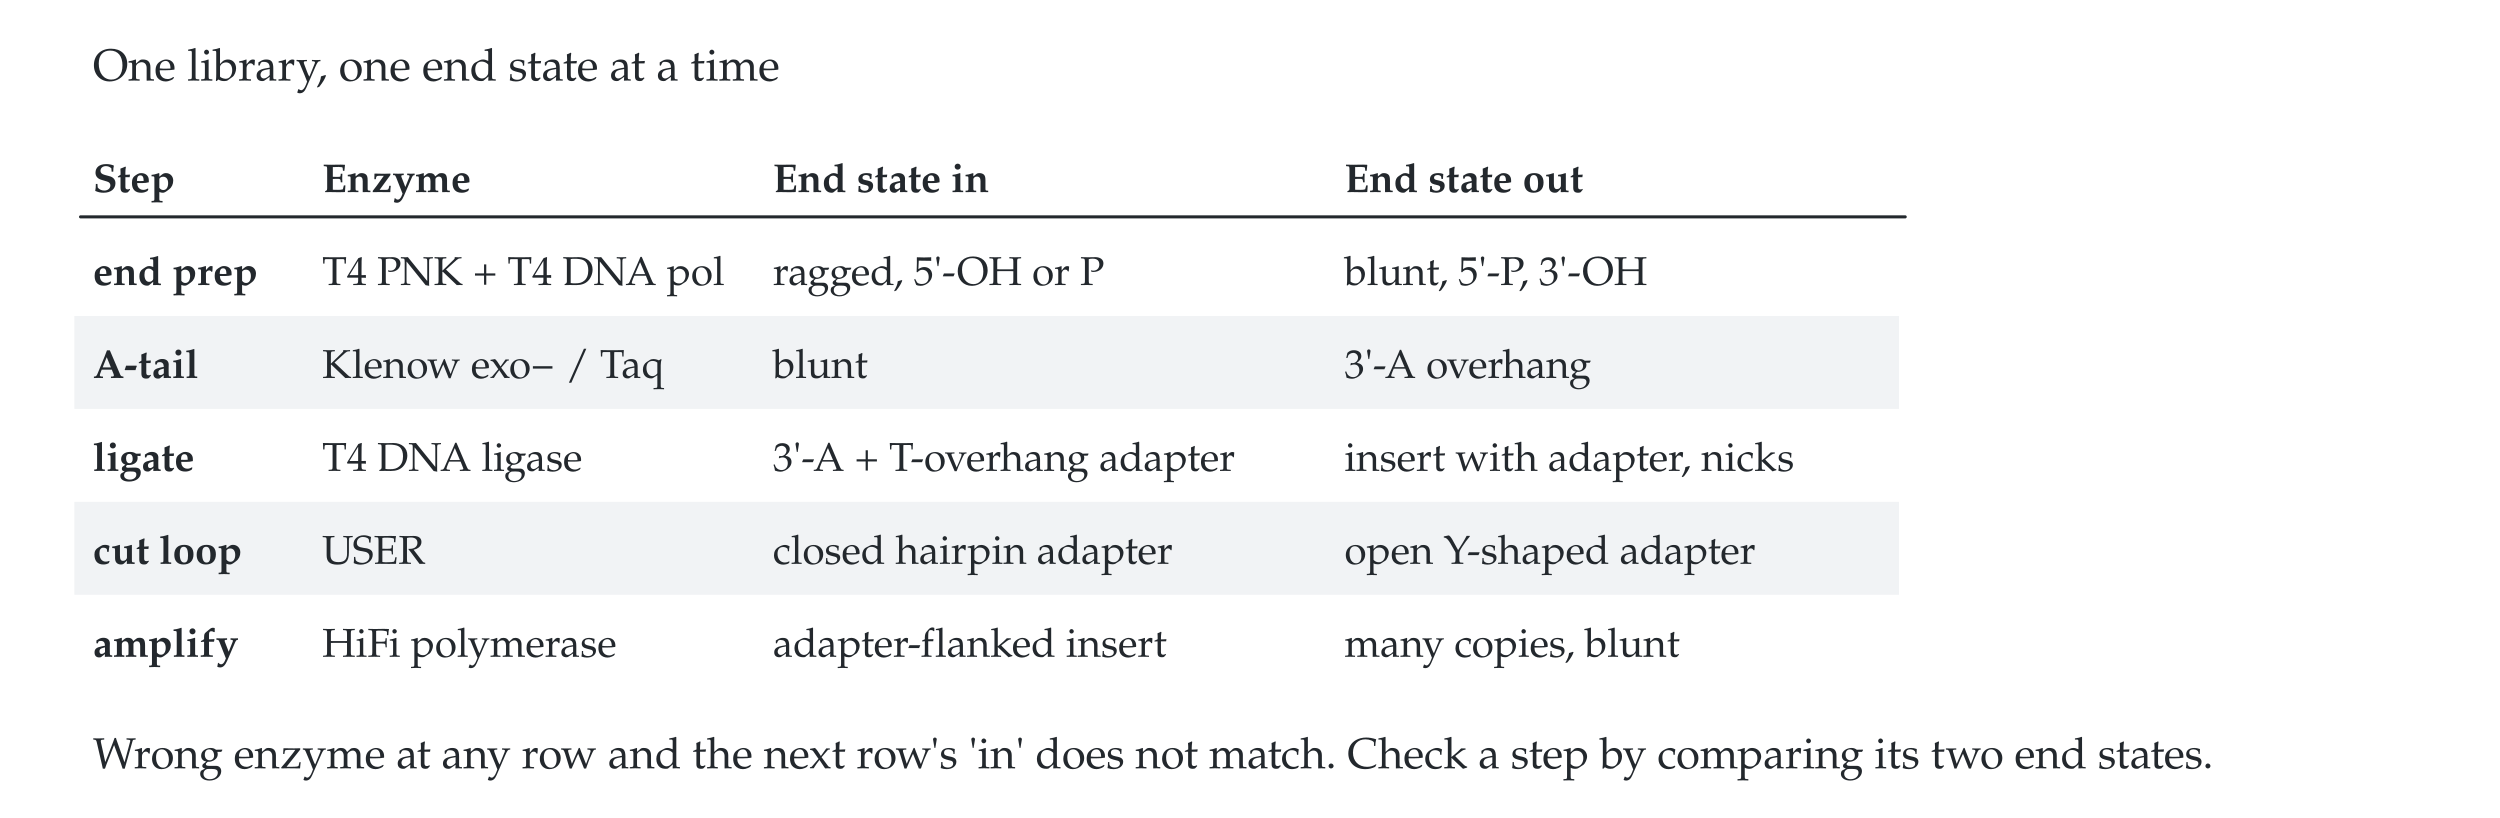
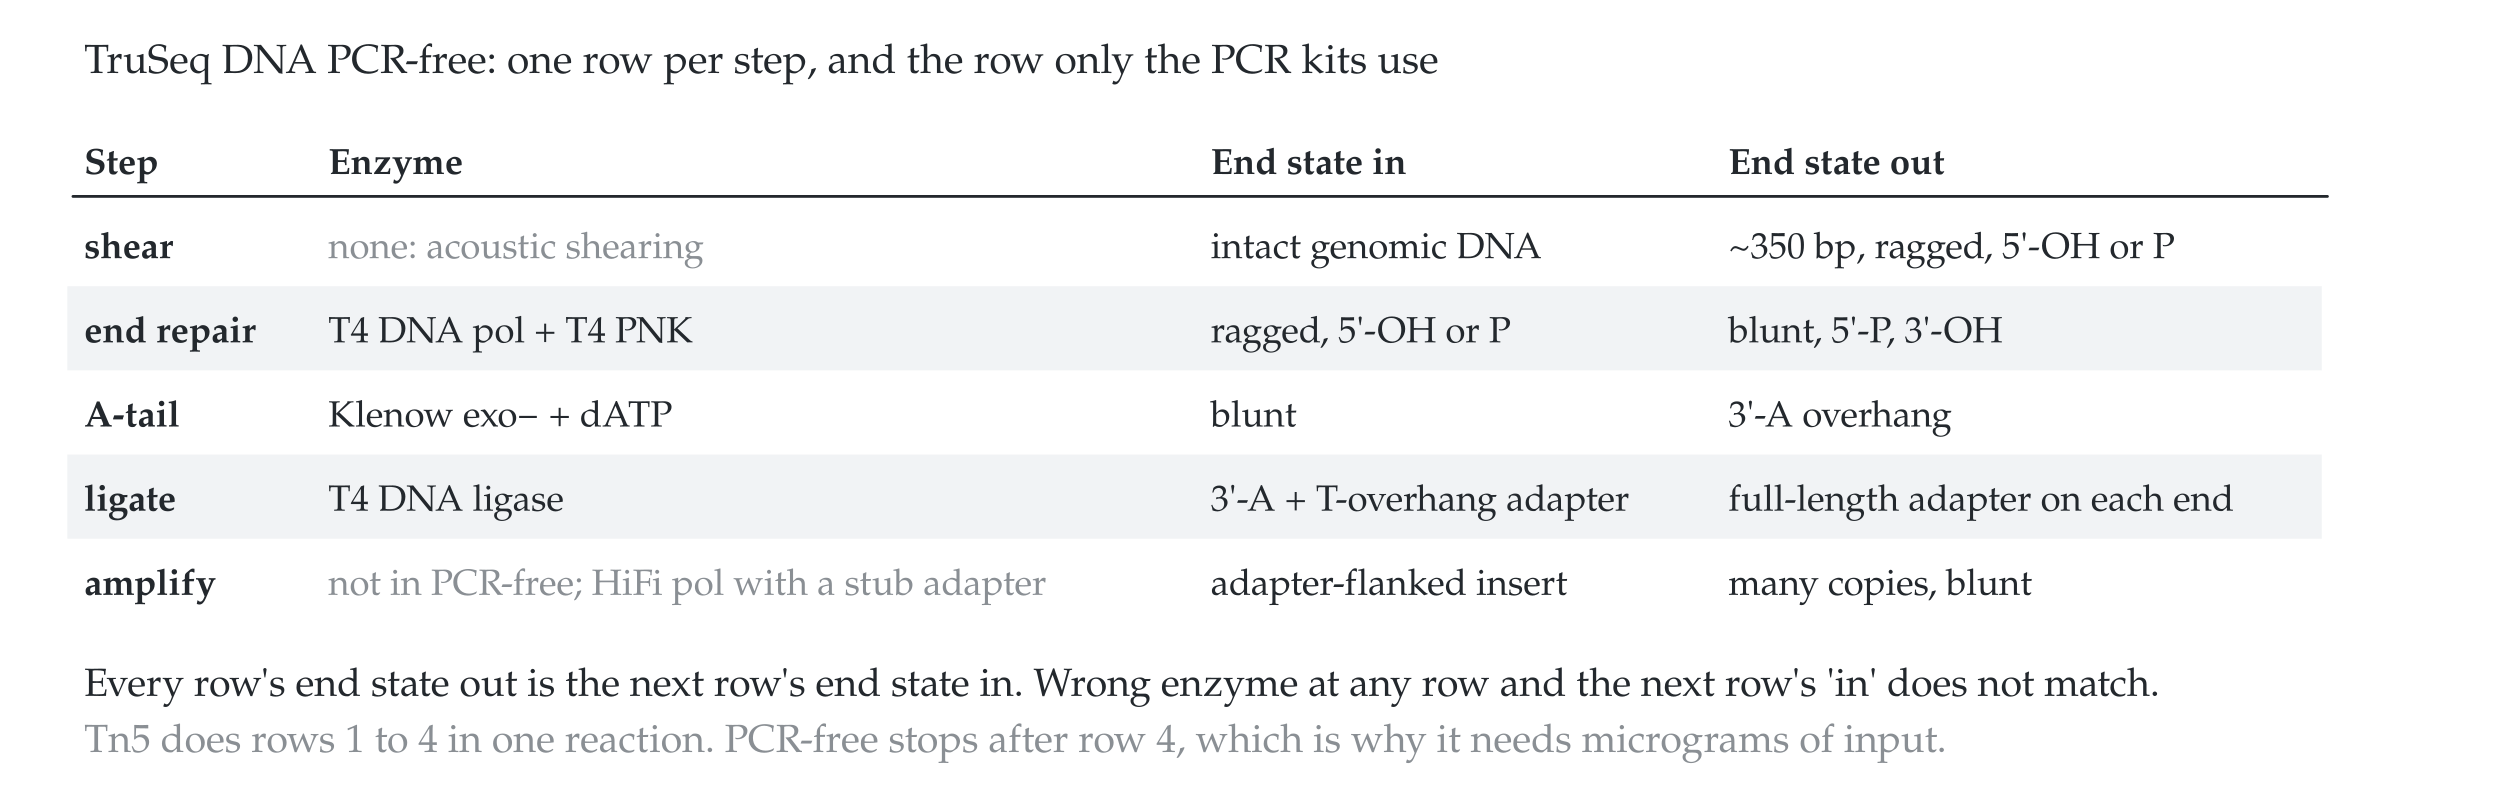
- <svg xmlns="http://www.w3.org/2000/svg" viewBox="0 0 807 264" width="807" height="264" font-family="&quot;Palatino Linotype&quot;, &quot;Book Antiqua&quot;, Palatino, FreeSerif, serif" fill="#23282d">
-   <rect width="655" height="264" fill="none" />
-   <text x="30" y="26" font-size="14.5" fill="#23282d">One library, one end state at a time</text>
+ <svg xmlns="http://www.w3.org/2000/svg" viewBox="0 0 891 282" width="891" height="282" font-family="&quot;Palatino Linotype&quot;, &quot;Book Antiqua&quot;, Palatino, FreeSerif, serif" fill="#23282d">
+   <rect width="869" height="282" fill="none" />
+   <text x="30" y="26" font-size="14.5" fill="#23282d">TruSeq DNA PCR-free: one row per step, and the row only the PCR kits use</text>
  <text x="30" y="62" font-size="13" fill="#23282d" font-weight="bold">Step</text>
-   <text x="104.0" y="62" font-size="13" fill="#23282d" font-weight="bold">Enzyme</text>
-   <text x="249.5" y="62" font-size="13" fill="#23282d" font-weight="bold">End state in</text>
-   <text x="434.0" y="62" font-size="13" fill="#23282d" font-weight="bold">End state out</text>
-   <line x1="26" y1="70" x2="615.0" y2="70" stroke="#23282d" stroke-width="1" stroke-linecap="round" />
-   <text x="30" y="92" font-size="13" fill="#23282d" font-weight="bold">end prep</text>
-   <text x="104.0" y="92" font-size="13" fill="#23282d">T4 PNK + T4 DNA pol</text>
-   <text x="249.5" y="92" font-size="13" fill="#23282d">ragged, 5'-OH or P</text>
-   <text x="434.0" y="92" font-size="13" fill="#23282d">blunt, 5'-P, 3'-OH</text>
-   <rect x="24" y="102" width="589.0" height="30" fill="#e6e9ec" opacity="0.55" />
-   <text x="30" y="122" font-size="13" fill="#23282d" font-weight="bold">A-tail</text>
-   <text x="104.0" y="122" font-size="13" fill="#23282d">Klenow exo− / Taq</text>
-   <text x="249.5" y="122" font-size="13" fill="#23282d">blunt</text>
-   <text x="434.0" y="122" font-size="13" fill="#23282d">3'-A overhang</text>
-   <text x="30" y="152" font-size="13" fill="#23282d" font-weight="bold">ligate</text>
-   <text x="104.0" y="152" font-size="13" fill="#23282d">T4 DNA ligase</text>
-   <text x="249.5" y="152" font-size="13" fill="#23282d">3'-A + T-overhang adapter</text>
-   <text x="434.0" y="152" font-size="13" fill="#23282d">insert with adapter, nicks</text>
-   <rect x="24" y="162" width="589.0" height="30" fill="#e6e9ec" opacity="0.55" />
-   <text x="30" y="182" font-size="13" fill="#23282d" font-weight="bold">cut loop</text>
-   <text x="104.0" y="182" font-size="13" fill="#23282d">USER</text>
-   <text x="249.5" y="182" font-size="13" fill="#23282d">closed hairpin adapter</text>
-   <text x="434.0" y="182" font-size="13" fill="#23282d">open Y-shaped adapter</text>
+   <text x="117.0" y="62" font-size="13" fill="#23282d" font-weight="bold">Enzyme</text>
+   <text x="431.5" y="62" font-size="13" fill="#23282d" font-weight="bold">End state in</text>
+   <text x="616.0" y="62" font-size="13" fill="#23282d" font-weight="bold">End state out</text>
+   <line x1="26" y1="70" x2="829.5" y2="70" stroke="#23282d" stroke-width="1" stroke-linecap="round" />
+   <text x="30" y="92" font-size="13" fill="#23282d" font-weight="bold">shear</text>
+   <text x="117.0" y="92" font-size="13" fill="#8a8f94">none: acoustic shearing</text>
+   <text x="431.5" y="92" font-size="13" fill="#23282d">intact genomic DNA</text>
+   <text x="616.0" y="92" font-size="13" fill="#23282d">~350 bp, ragged, 5'-OH or P</text>
+   <rect x="24" y="102" width="803.5" height="30" fill="#e6e9ec" opacity="0.55" />
+   <text x="30" y="122" font-size="13" fill="#23282d" font-weight="bold">end repair</text>
+   <text x="117.0" y="122" font-size="13" fill="#23282d">T4 DNA pol + T4 PNK</text>
+   <text x="431.5" y="122" font-size="13" fill="#23282d">ragged, 5'-OH or P</text>
+   <text x="616.0" y="122" font-size="13" fill="#23282d">blunt, 5'-P, 3'-OH</text>
+   <text x="30" y="152" font-size="13" fill="#23282d" font-weight="bold">A-tail</text>
+   <text x="117.0" y="152" font-size="13" fill="#23282d">Klenow exo− + dATP</text>
+   <text x="431.5" y="152" font-size="13" fill="#23282d">blunt</text>
+   <text x="616.0" y="152" font-size="13" fill="#23282d">3'-A overhang</text>
+   <rect x="24" y="162" width="803.5" height="30" fill="#e6e9ec" opacity="0.55" />
+   <text x="30" y="182" font-size="13" fill="#23282d" font-weight="bold">ligate</text>
+   <text x="117.0" y="182" font-size="13" fill="#23282d">T4 DNA ligase</text>
+   <text x="431.5" y="182" font-size="13" fill="#23282d">3'-A + T-overhang adapter</text>
+   <text x="616.0" y="182" font-size="13" fill="#23282d">full-length adapter on each end</text>
  <text x="30" y="212" font-size="13" fill="#23282d" font-weight="bold">amplify</text>
-   <text x="104.0" y="212" font-size="13" fill="#23282d">HiFi polymerase</text>
-   <text x="249.5" y="212" font-size="13" fill="#23282d">adapter-flanked insert</text>
-   <text x="434.0" y="212" font-size="13" fill="#23282d">many copies, blunt</text>
-   <text x="30" y="248" font-size="14" fill="#23282d">Wrong enzyme at any row and the next row's 'in' does not match. Check a step by comparing its two end states.</text>
+   <text x="117.0" y="212" font-size="13" fill="#8a8f94">not in PCR-free; HiFi pol with a stub adapter</text>
+   <text x="431.5" y="212" font-size="13" fill="#23282d">adapter-flanked insert</text>
+   <text x="616.0" y="212" font-size="13" fill="#23282d">many copies, blunt</text>
+   <text x="30" y="248" font-size="14" fill="#23282d">Every row's end state out is the next row's end state in. Wrong enzyme at any row and the next row's 'in' does not match.</text>
+   <text x="30" y="268" font-size="14" fill="#8a8f94">Tn5 does rows 1 to 4 in one reaction. PCR-free stops after row 4, which is why it needs micrograms of input.</text>
</svg>
